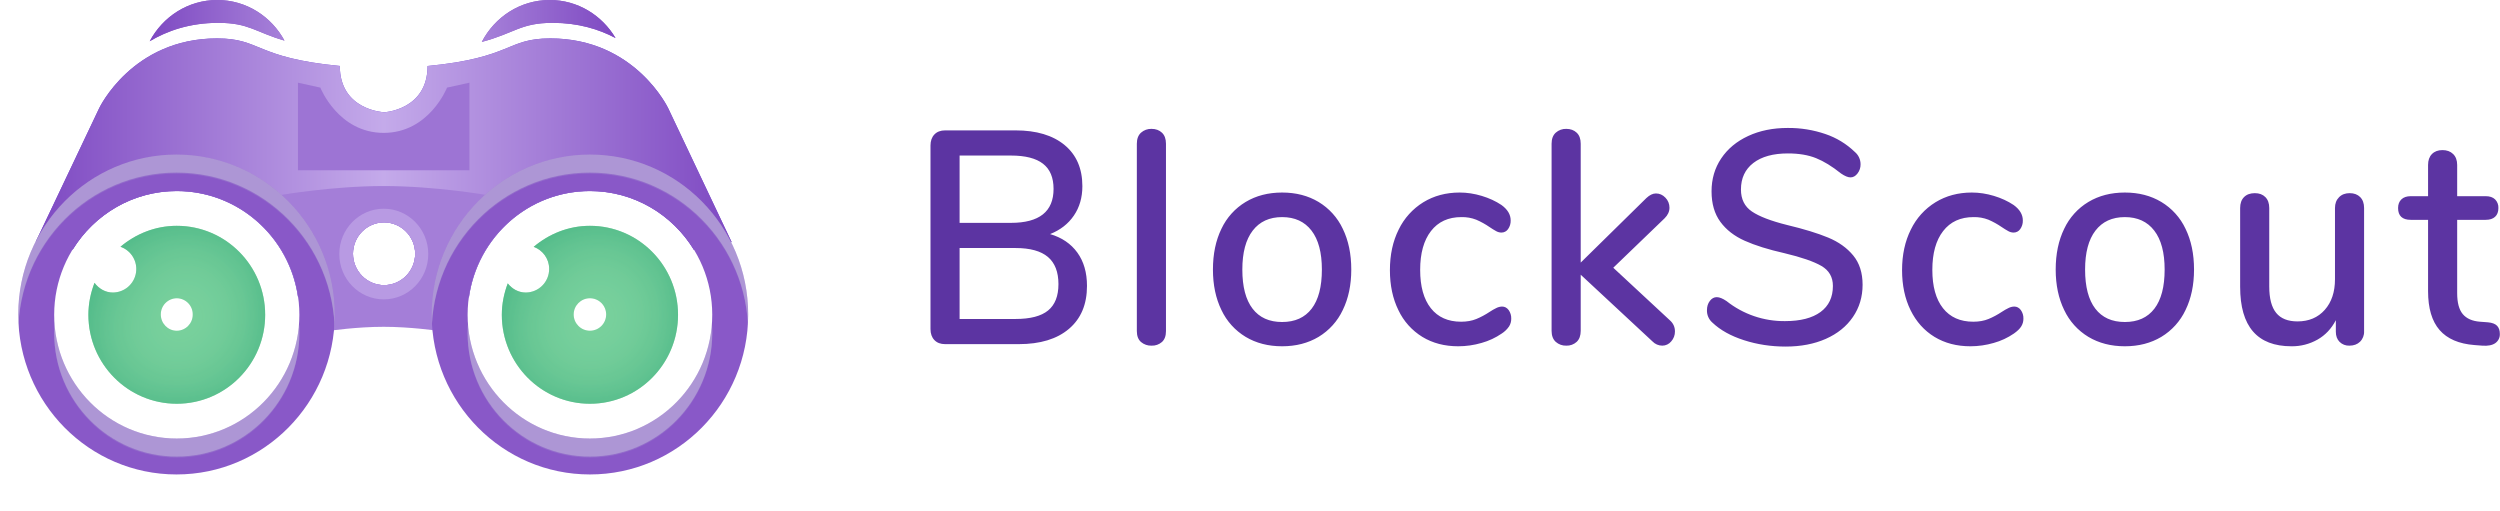
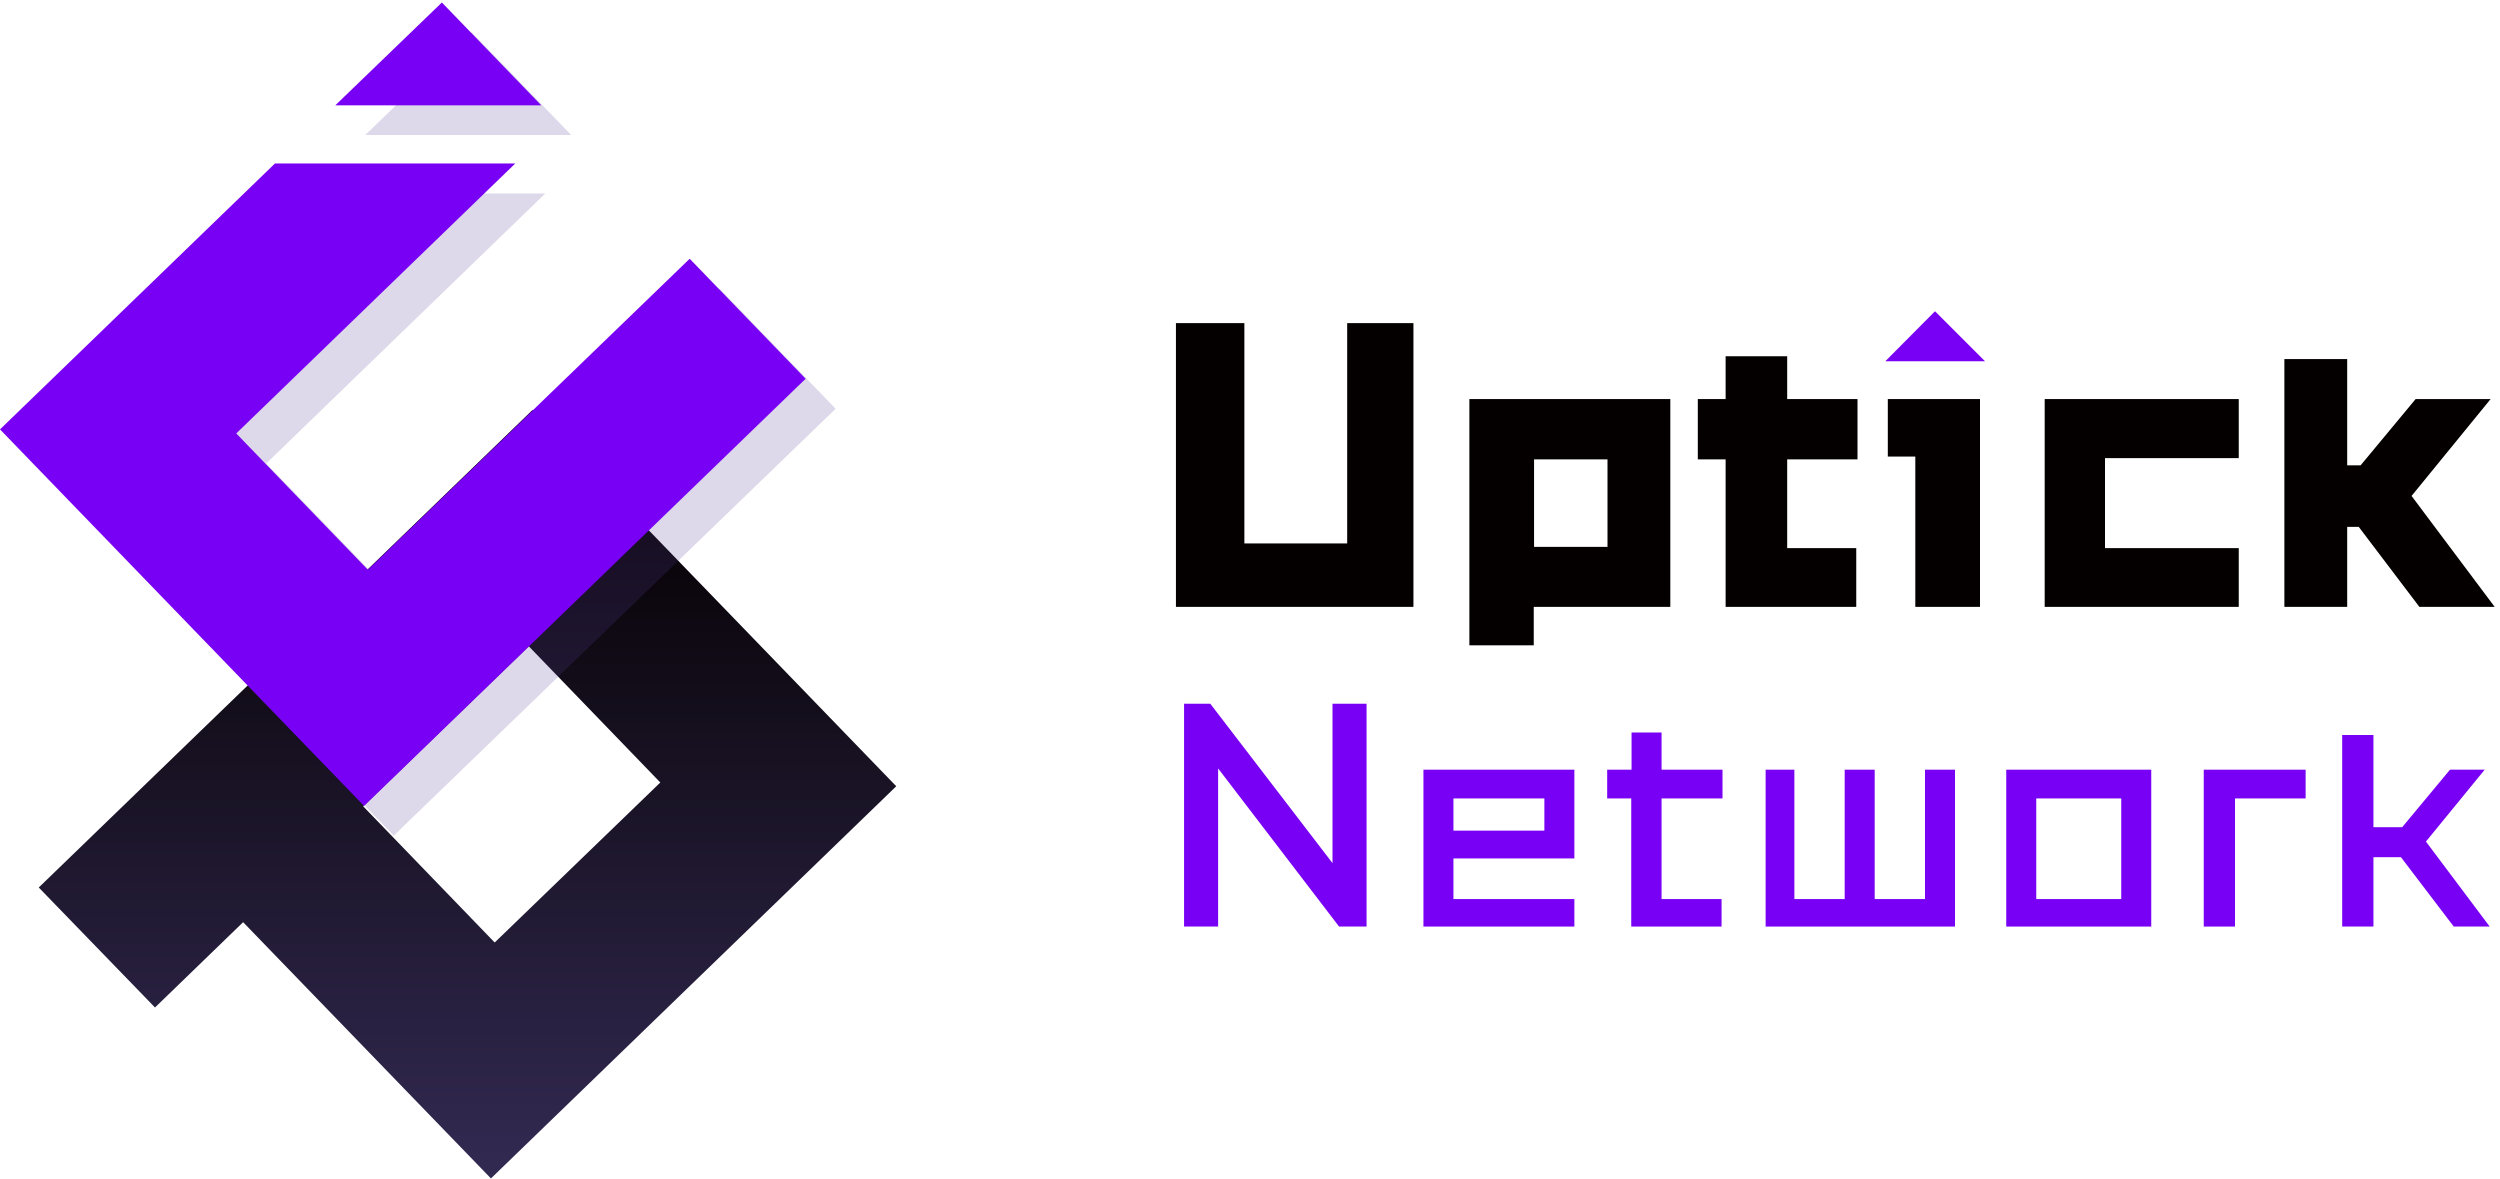
- <svg xmlns="http://www.w3.org/2000/svg" height="28" width="137">
-   <linearGradient id="a" x1="0%" y1="0%" y2="0%">
-     <stop offset="0" stop-color="#7e49c2" />
-     <stop offset=".5" stop-color="#c4aaea" />
-     <stop offset="1" stop-color="#7e49c2" />
-   </linearGradient>
-   <filter id="b">
-     <feOffset dy="1" in="SourceAlpha" />
-     <feGaussianBlur result="blurOut" />
-     <feFlood flood-color="#f6f6f6" result="floodOut" />
-     <feComposite in="floodOut" in2="blurOut" operator="out" result="compOut" />
-     <feComposite in="compOut" in2="SourceAlpha" operator="in" />
-     <feComponentTransfer>
-       <feFuncA slope=".25" type="linear" />
-     </feComponentTransfer>
-     <feBlend in2="SourceGraphic" />
-   </filter>
-   <filter id="c">
-     <feOffset in="SourceAlpha" />
-     <feGaussianBlur result="blurOut" stdDeviation="2.236" />
-     <feFlood flood-color="#35b080" result="floodOut" />
-     <feComposite in="floodOut" in2="blurOut" operator="out" result="compOut" />
-     <feComposite in="compOut" in2="SourceAlpha" operator="in" />
-     <feComponentTransfer>
-       <feFuncA type="linear" />
-     </feComponentTransfer>
-     <feBlend in2="SourceGraphic" />
-   </filter>
-   <filter id="d">
-     <feOffset dy="1" in="SourceAlpha" />
-     <feGaussianBlur result="blurOut" />
-     <feFlood flood-color="#f6f6f6" result="floodOut" />
-     <feComposite in="floodOut" in2="blurOut" operator="out" result="compOut" />
-     <feComposite in="compOut" in2="SourceAlpha" operator="in" />
-     <feComponentTransfer>
-       <feFuncA slope=".25" type="linear" />
-     </feComponentTransfer>
-     <feBlend in2="SourceGraphic" />
-   </filter>
-   <filter id="e">
-     <feOffset in="SourceAlpha" />
-     <feGaussianBlur result="blurOut" stdDeviation="2.236" />
-     <feFlood flood-color="#35b080" result="floodOut" />
-     <feComposite in="floodOut" in2="blurOut" operator="out" result="compOut" />
-     <feComposite in="compOut" in2="SourceAlpha" operator="in" />
-     <feComponentTransfer>
-       <feFuncA type="linear" />
-     </feComponentTransfer>
-     <feBlend in2="SourceGraphic" />
-   </filter>
-   <path d="m30.285 1.252c-1.758 0-2.069.563-3.882 1.045.706-1.36 2.099-2.297 3.722-2.297 1.539 0 2.871.842 3.608 2.086-.913-.485-2.05-.834-3.448-.834zm-22.081 1.008c.712-1.339 2.093-2.26 3.702-2.26 1.595 0 2.967.906 3.684 2.226-1.596-.464-1.952-.974-3.626-.974-1.562 0-2.798.435-3.76 1.008z" fill="#8957c8" fill-rule="evenodd" />
-   <path d="m30.285 1.252c-1.758 0-2.069.563-3.882 1.045.706-1.36 2.099-2.297 3.722-2.297 1.539 0 2.871.842 3.608 2.086-.913-.485-2.05-.834-3.448-.834zm-22.081 1.008c.712-1.339 2.093-2.26 3.702-2.26 1.595 0 2.967.906 3.684 2.226-1.596-.464-1.952-.974-3.626-.974-1.562 0-2.798.435-3.76 1.008z" fill="url(#a)" />
-   <path d="m38.029 13.695c-1.181-1.933-3.289-3.226-5.701-3.226-3.376 0-6.161 2.527-6.627 5.812l-4.674.98v-.027l-4.702-.984c-.48-3.27-3.264-5.781-6.638-5.781-2.405 0-4.51 1.28-5.697 3.199l-2.029-.425 3.472-7.309s1.804-3.83 6.462-3.83c2.416 0 2.076 1.063 6.728 1.51 0 2.421 2.404 2.535 2.404 2.535v.008s2.403-.115 2.403-2.54c4.653-.448 4.312-1.513 6.729-1.513 4.658 0 6.462 3.836 6.462 3.836l3.471 7.323zm-16.982-1.508c-.941 0-1.703.77-1.703 1.719s.762 1.719 1.703 1.719c.94 0 1.703-.77 1.703-1.719s-.763-1.719-1.703-1.719z" fill="#704ad5" fill-rule="evenodd" />
-   <path d="m38.029 13.695c-1.181-1.933-3.289-3.226-5.701-3.226-3.376 0-6.161 2.527-6.627 5.812l-4.674.98v-.027l-4.702-.984c-.48-3.27-3.264-5.781-6.638-5.781-2.405 0-4.51 1.28-5.697 3.199l-2.029-.425 3.472-7.309s1.804-3.83 6.462-3.83c2.416 0 2.076 1.063 6.728 1.51 0 2.421 2.404 2.535 2.404 2.535v.008s2.403-.115 2.403-2.54c4.653-.448 4.312-1.513 6.729-1.513 4.658 0 6.462 3.836 6.462 3.836l3.471 7.323zm-16.982-1.508c-.941 0-1.703.77-1.703 1.719s.762 1.719 1.703 1.719c.94 0 1.703-.77 1.703-1.719s-.763-1.719-1.703-1.719z" fill="url(#a)" />
-   <g fill-rule="evenodd">
-     <path d="m23.964 18.124s-1.477-.215-2.937-.215c-1.477 0-2.938.215-2.938.215l-2.67-7.443s2.8-.486 5.608-.486c2.799 0 5.607.486 5.607.486zm-2.917-5.937c-.941 0-1.703.77-1.703 1.719s.762 1.719 1.703 1.719c.94 0 1.703-.77 1.703-1.719s-.763-1.719-1.703-1.719z" fill="#a47ed8" />
-     <path d="m21.031 16.406c-1.346 0-2.437-1.112-2.437-2.484s1.091-2.484 2.437-2.484 2.438 1.112 2.438 2.484-1.092 2.484-2.438 2.484zm.016-4.219c-.941 0-1.703.77-1.703 1.719s.762 1.719 1.703 1.719c.94 0 1.703-.77 1.703-1.719s-.763-1.719-1.703-1.719z" fill="#b89ae3" />
-     <path d="m16.327 4.531v4.801h9.399v-4.801l-1.228.27s-.976 2.481-3.471 2.481c-2.496 0-3.472-2.481-3.472-2.481z" fill="#9d74d4" />
-     <path d="m32.328 26c-4.789 0-8.672-3.925-8.672-8.766s3.883-8.765 8.672-8.765 8.672 3.924 8.672 8.765-3.883 8.766-8.672 8.766zm0-15.531c-3.702 0-6.703 3.036-6.703 6.781s3.001 6.781 6.703 6.781 6.703-3.036 6.703-6.781-3.001-6.781-6.703-6.781z" fill="#8958c8" filter="url(#b)" />
-     <path d="m32.328 22.125c-2.666 0-4.828-2.183-4.828-4.875 0-.608.124-1.184.325-1.721.235.299.581.502.987.502a1.29 1.29 0 0 0 1.282-1.297c0-.56-.356-1.027-.848-1.208.838-.708 1.904-1.151 3.082-1.151 2.667 0 4.828 2.183 4.828 4.875s-2.161 4.875-4.828 4.875zm0-5.781a.89.89 0 1 0 -.001 1.78.89.89 0 0 0 .001-1.78z" fill="#80d6a1" filter="url(#c)" />
-     <path d="m9.672 26c-4.789 0-8.672-3.925-8.672-8.766s3.883-8.765 8.672-8.765 8.672 3.924 8.672 8.765-3.883 8.766-8.672 8.766zm.015-15.531c-3.71 0-6.718 3.036-6.718 6.781s3.008 6.781 6.718 6.781c3.711 0 6.719-3.036 6.719-6.781s-3.008-6.781-6.719-6.781z" fill="#8958c8" filter="url(#d)" />
-     <path d="m9.687 22.125c-2.675 0-4.843-2.183-4.843-4.875 0-.619.126-1.207.335-1.752.234.316.589.533 1.008.533a1.29 1.29 0 0 0 .414-2.509c.84-.706 1.907-1.147 3.086-1.147 2.676 0 4.844 2.183 4.844 4.875s-2.168 4.875-4.844 4.875zm0-5.781a.882.882 0 0 0 -.875.89c0 .492.392.891.875.891a.883.883 0 0 0 .875-.891.882.882 0 0 0 -.875-.89z" fill="#80d6a1" filter="url(#e)" />
-     <path d="m136.217 12.047h-1.564v4.021c0 .521.103.903.308 1.146.206.244.519.383.94.416l.442.033c.232.022.398.086.498.191.1.106.15.252.15.44a.584.584 0 0 1 -.245.507c-.163.117-.403.164-.719.141l-.426-.033c-.853-.066-1.49-.34-1.911-.822s-.632-1.194-.632-2.135v-3.905h-.948c-.463 0-.695-.216-.695-.648 0-.2.061-.357.182-.474.121-.116.292-.174.513-.174h.948v-1.712c0-.254.071-.454.213-.598s.334-.216.577-.216c.242 0 .437.072.584.216.148.144.221.344.221.598v1.712h1.564c.221 0 .392.058.513.174a.628.628 0 0 1 .182.474c0 .21-.061.371-.182.482s-.292.166-.513.166zm-7.471 6.895a.723.723 0 0 1 -.537-.207c-.137-.139-.205-.324-.205-.557v-.631c-.242.465-.576.82-1.003 1.063a2.825 2.825 0 0 1 -1.429.366c-1.875 0-2.812-1.086-2.812-3.257v-4.32c0-.255.071-.454.213-.598.143-.144.34-.216.593-.216.242 0 .434.072.576.216s.213.343.213.598v4.303c0 .654.127 1.136.38 1.446.252.31.642.465 1.168.465.621 0 1.119-.21 1.493-.631s.561-.981.561-1.678v-3.905c0-.244.073-.44.221-.59.147-.15.342-.224.584-.224s.434.072.577.216c.142.144.213.343.213.598v6.763a.753.753 0 0 1 -.221.564c-.148.144-.343.216-.585.216zm-10.306-.481c-.574.343-1.239.515-1.998.515-.758 0-1.424-.172-1.998-.515a3.406 3.406 0 0 1 -1.326-1.471c-.311-.637-.466-1.376-.466-2.218 0-.853.155-1.598.466-2.235a3.397 3.397 0 0 1 1.326-1.47c.574-.344 1.24-.516 1.998-.516.759 0 1.424.172 1.998.516a3.406 3.406 0 0 1 1.327 1.47c.311.637.466 1.382.466 2.235 0 .842-.155 1.581-.466 2.218a3.414 3.414 0 0 1 -1.327 1.471zm-.387-5.824c-.379-.493-.916-.74-1.611-.74s-1.232.247-1.611.74-.568 1.204-.568 2.135c0 .942.187 1.656.56 2.143.374.488.914.731 1.619.731.706 0 1.245-.243 1.619-.731.374-.487.561-1.201.561-2.143 0-.931-.189-1.642-.569-2.135zm-9.918 4.993c.316 0 .594-.05.837-.15.242-.099.489-.232.742-.399a2.94 2.94 0 0 1 .348-.199.744.744 0 0 1 .316-.083c.147 0 .268.064.363.191a.77.77 0 0 1 .142.474c0 .155-.04.296-.119.423-.078.128-.213.258-.402.391a3.697 3.697 0 0 1 -1.106.515 4.577 4.577 0 0 1 -1.279.183c-.748 0-1.403-.172-1.967-.515-.563-.344-1-.831-1.311-1.463-.31-.631-.466-1.362-.466-2.193 0-.842.161-1.584.482-2.226a3.587 3.587 0 0 1 1.351-1.496c.579-.354 1.242-.532 1.99-.532.4 0 .803.061 1.208.183s.766.288 1.082.499c.337.244.505.526.505.847a.77.77 0 0 1 -.142.474.436.436 0 0 1 -.363.191.6.6 0 0 1 -.284-.075 4.299 4.299 0 0 1 -.364-.224 4.29 4.29 0 0 0 -.734-.407 2.12 2.12 0 0 0 -.814-.142c-.716 0-1.271.255-1.666.765-.395.509-.592 1.218-.592 2.127 0 .908.195 1.609.584 2.101.39.493.943.74 1.659.74zm-10.204-5.301c.927.222 1.677.452 2.251.69s1.032.565 1.374.98c.342.416.514.95.514 1.604 0 .664-.177 1.254-.53 1.769-.352.515-.847.914-1.484 1.197-.637.282-1.372.423-2.204.423-.8 0-1.561-.116-2.282-.349-.721-.232-1.298-.553-1.729-.963a.867.867 0 0 1 -.3-.682c0-.199.052-.368.157-.506.106-.139.232-.208.38-.208.147 0 .326.072.537.216a5.07 5.07 0 0 0 3.206 1.097c.842 0 1.49-.167 1.943-.499.452-.332.679-.808.679-1.429 0-.487-.211-.853-.632-1.097-.421-.243-1.095-.476-2.022-.697-.884-.2-1.611-.427-2.179-.682-.569-.254-1.014-.6-1.335-1.038s-.482-.994-.482-1.67.176-1.277.529-1.803.845-.936 1.477-1.229c.632-.294 1.353-.441 2.164-.441a6.2 6.2 0 0 1 2.069.333 4.298 4.298 0 0 1 1.611.98.88.88 0 0 1 .316.681.794.794 0 0 1 -.166.499c-.11.144-.239.216-.387.216-.137 0-.31-.072-.521-.216-.484-.388-.94-.668-1.366-.839-.427-.172-.94-.258-1.54-.258-.811 0-1.443.175-1.896.523-.452.349-.679.834-.679 1.454 0 .532.2.934.6 1.205.401.272 1.043.518 1.927.739zm-6.839 6.613a.747.747 0 0 1 -.537-.232l-3.932-3.656v3.074c0 .266-.074.468-.222.607a.798.798 0 0 1 -.568.207.829.829 0 0 1 -.577-.207c-.152-.139-.229-.341-.229-.607v-10.252c0-.266.077-.468.229-.606a.825.825 0 0 1 .577-.208c.231 0 .421.069.568.208.148.138.222.34.222.606v6.514l3.601-3.539c.179-.167.352-.25.521-.25.2 0 .374.078.521.233a.771.771 0 0 1 .221.548c0 .211-.089.405-.268.582l-2.812 2.708 3.096 2.875c.19.166.284.371.284.615a.8.8 0 0 1 -.205.548.632.632 0 0 1 -.49.232zm-11.024-1.312c.316 0 .595-.05.837-.15.242-.099.49-.232.742-.399a2.94 2.94 0 0 1 .348-.199.748.748 0 0 1 .316-.083c.147 0 .268.064.363.191a.77.77 0 0 1 .142.474.784.784 0 0 1 -.118.423 1.422 1.422 0 0 1 -.403.391 3.697 3.697 0 0 1 -1.106.515 4.572 4.572 0 0 1 -1.279.183c-.748 0-1.403-.172-1.966-.515a3.444 3.444 0 0 1 -1.311-1.463c-.311-.631-.466-1.362-.466-2.193 0-.842.16-1.584.481-2.226a3.6 3.6 0 0 1 1.351-1.496c.579-.354 1.242-.532 1.99-.532.4 0 .803.061 1.208.183.406.122.766.288 1.082.499.337.244.506.526.506.847a.777.777 0 0 1 -.142.474.436.436 0 0 1 -.364.191.603.603 0 0 1 -.284-.075 4.153 4.153 0 0 1 -.363-.224 4.295 4.295 0 0 0 -.735-.407 2.112 2.112 0 0 0 -.813-.142c-.716 0-1.272.255-1.667.765-.394.509-.592 1.218-.592 2.127 0 .908.195 1.609.585 2.101.389.493.942.74 1.658.74zm-7.81.831c-.574.343-1.24.515-1.998.515-.759 0-1.425-.172-1.998-.515a3.408 3.408 0 0 1 -1.327-1.471c-.311-.637-.466-1.376-.466-2.218 0-.853.155-1.598.466-2.235a3.4 3.4 0 0 1 1.327-1.47c.573-.344 1.239-.516 1.998-.516.758 0 1.424.172 1.998.516a3.404 3.404 0 0 1 1.326 1.47c.311.637.466 1.382.466 2.235 0 .842-.155 1.581-.466 2.218a3.412 3.412 0 0 1 -1.326 1.471zm-.387-5.824c-.379-.493-.916-.74-1.611-.74s-1.232.247-1.611.74-.569 1.204-.569 2.135c0 .942.187 1.656.561 2.143.373.488.913.731 1.619.731.705 0 1.245-.243 1.619-.731.373-.487.56-1.201.56-2.143 0-.931-.189-1.642-.568-2.135zm-8.766 6.305a.847.847 0 0 1 -.577-.199c-.152-.133-.229-.332-.229-.598v-10.269c0-.266.077-.468.229-.606a.825.825 0 0 1 .577-.208c.231 0 .421.069.568.208.148.138.222.34.222.606v10.269c0 .266-.074.465-.222.598a.815.815 0 0 1 -.568.199zm-3.538-3.273c0 1.008-.329 1.792-.987 2.351-.658.56-1.577.839-2.756.839h-4.028c-.253 0-.45-.074-.592-.224-.142-.149-.213-.351-.213-.606v-10.053c0-.255.071-.457.213-.606.142-.15.339-.225.592-.225h3.854c1.147 0 2.045.269 2.693.806.647.538.971 1.288.971 2.252 0 .62-.155 1.157-.466 1.611-.31.455-.745.792-1.303 1.014.642.188 1.14.526 1.493 1.013.353.488.529 1.097.529 1.828zm-1.832-5.317c0-.62-.192-1.08-.577-1.379-.384-.299-.971-.449-1.761-.449h-2.811v3.689h2.811c1.558 0 2.338-.62 2.338-1.861zm-.308 3.73c-.385-.326-.977-.49-1.777-.49h-3.064v3.888h3.064c.811 0 1.406-.155 1.785-.465s.568-.792.568-1.446c0-.664-.192-1.16-.576-1.487z" fill="#5c34a2" />
+ <svg xmlns="http://www.w3.org/2000/svg" version="1.1" id="图层_1" x="0px" y="0px" viewBox="0 0 800 377" style="enable-background:new 0 0 800 377;" xml:space="preserve">
+   <style type="text/css">
+ 	.st0{fill:#7800F4;}
+ 	.st1{fill:#040000;}
+ 	.st2{fill:url(#SVGID_1_);}
+ 	.st3{opacity:0.2;}
+ 	.st4{fill:#533E94;}
+ </style>
+   <g>
+     <g>
+       <path class="st0" d="M437.3,296.5h-8.8l-38.7-50.6v50.6h-10.9v-71.3h8.4l39.1,51v-51h10.9V296.5z" />
+       <path class="st0" d="M503.8,296.5h-48.3v-50.2h48.3v28.4h-38.7v13h38.7V296.5z M494.2,265.8v-10.3h-29.1v10.3H494.2z" />
+       <path class="st0" d="M514.4,246.3h7.7v-11.9h9.6v11.9h19.5v9.2h-19.5v32.2h19.2v8.8H522v-41h-7.7V246.3z" />
+       <path class="st0" d="M625.5,296.5H565v-50.2h9.2v41.4h16.1v-41.4h9.6v41.4h16.1v-41.4h9.6V296.5z" />
+       <path class="st0" d="M688.4,296.5H642v-50.2h46.4V296.5z M678.8,287.7v-32.2h-27.2v32.2H678.8z" />
+       <path class="st0" d="M737.8,255.5h-22.6v41h-10v-50.2h32.6V255.5z" />
+       <path class="st0" d="M796.7,296.5h-11.5l-16.9-22.2h-8.8v22.2h-10v-61.3h10v29.5h9.2l15.3-18.4h11.1l-18.8,23L796.7,296.5z" />
+     </g>
+     <g>
+       <polygon class="st1" points="431.1,173.9 398.2,173.9 398.2,103.4 376.3,103.4 376.3,194.2 452.3,194.2 452.3,103.4 431.1,103.4       " />
+       <path class="st1" d="M470.2,206.5h20.6v-12.3h43.7v-66.5h-64.3V206.5z M514.4,147v28h-23.5v-28H514.4z" />
+       <polygon class="st1" points="571.9,114 552.2,114 552.2,127.7 543.3,127.7 543.3,147 552.2,147 552.2,194.2 594,194.2 594,175.4     571.9,175.4 571.9,147 594.4,147 594.4,127.7 571.9,127.7   " />
+       <polygon class="st1" points="604.1,146.1 612.9,146.1 612.9,194.2 633.6,194.2 633.6,127.7 604.1,127.7   " />
+       <polygon class="st1" points="654.3,194.2 716.4,194.2 716.4,175.4 673.6,175.4 673.6,146.6 716.4,146.6 716.4,127.7 654.3,127.7       " />
+       <polygon class="st1" points="771.7,158.7 797,127.7 773,127.7 755.4,148.9 751.1,148.9 751.1,114.9 731,114.9 731,194.2     751.1,194.2 751.1,168.6 754.8,168.6 774.2,194.2 798.3,194.2   " />
+     </g>
+     <linearGradient id="SVGID_1_" gradientUnits="userSpaceOnUse" x1="149.666" y1="150.866" x2="149.666" y2="371.403">
+       <stop offset="0" style="stop-color:#040000" />
+       <stop offset="1" style="stop-color:#322951" />
+     </linearGradient>
+     <path class="st2" d="M157.1,377.1l-79.3-82l-28.2,27.3l-37.2-38.4l158-152.8l116.4,120.4L157.1,377.1z M116.2,258l42.1,43.6   l53-51.2l-42.1-43.6L116.2,258z" />
+     <g class="st3">
+       <polygon class="st4" points="230.2,92.3 127.3,191.8 85.2,148.3 174.5,61.9 97.6,61.9 9.6,147 126,267.4 267.4,130.8   " />
+       <polygon class="st4" points="182.8,43.2 150.9,10.3 116.9,43.2   " />
+     </g>
+     <g>
+       <polygon class="st0" points="220.7,82.8 117.7,182.3 75.6,138.7 164.9,52.3 88,52.3 0,137.4 116.5,257.9 257.8,121.2   " />
+       <polygon class="st0" points="173.2,33.7 141.4,0.8 107.3,33.7   " />
+     </g>
+     <polygon class="st0" points="603.3,115.6 619.2,99.6 635.2,115.6  " />
  </g>
</svg>
